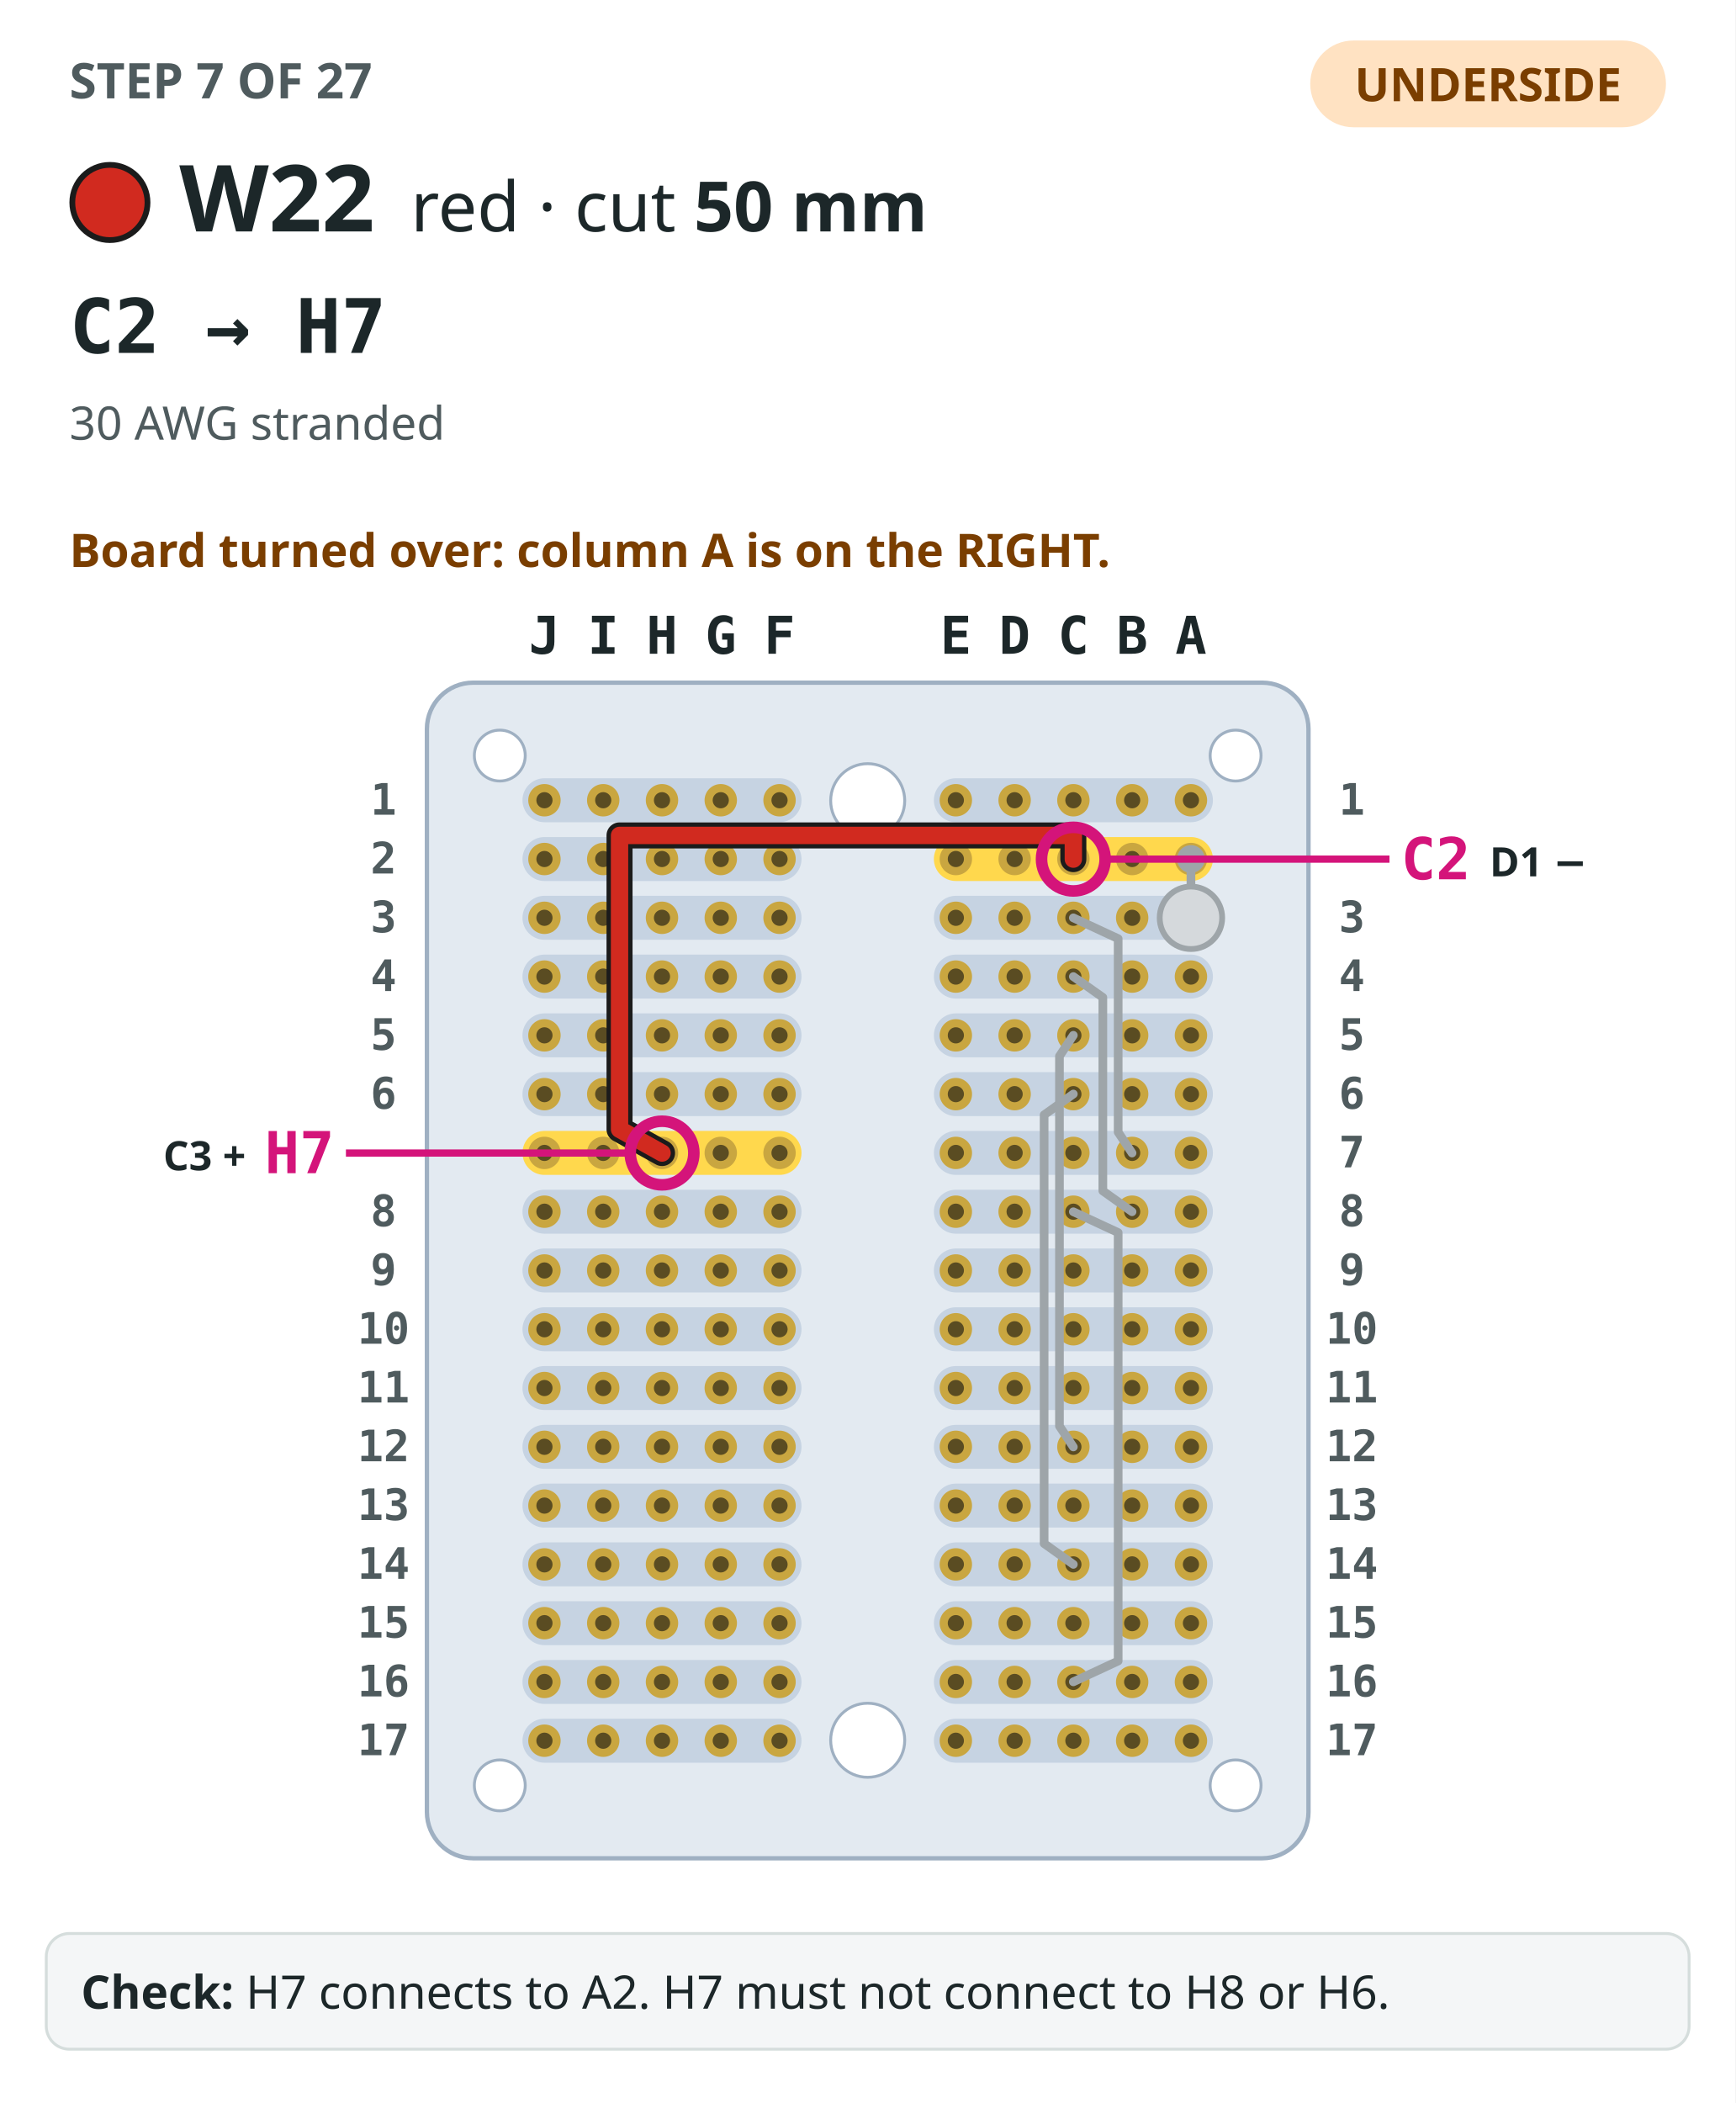
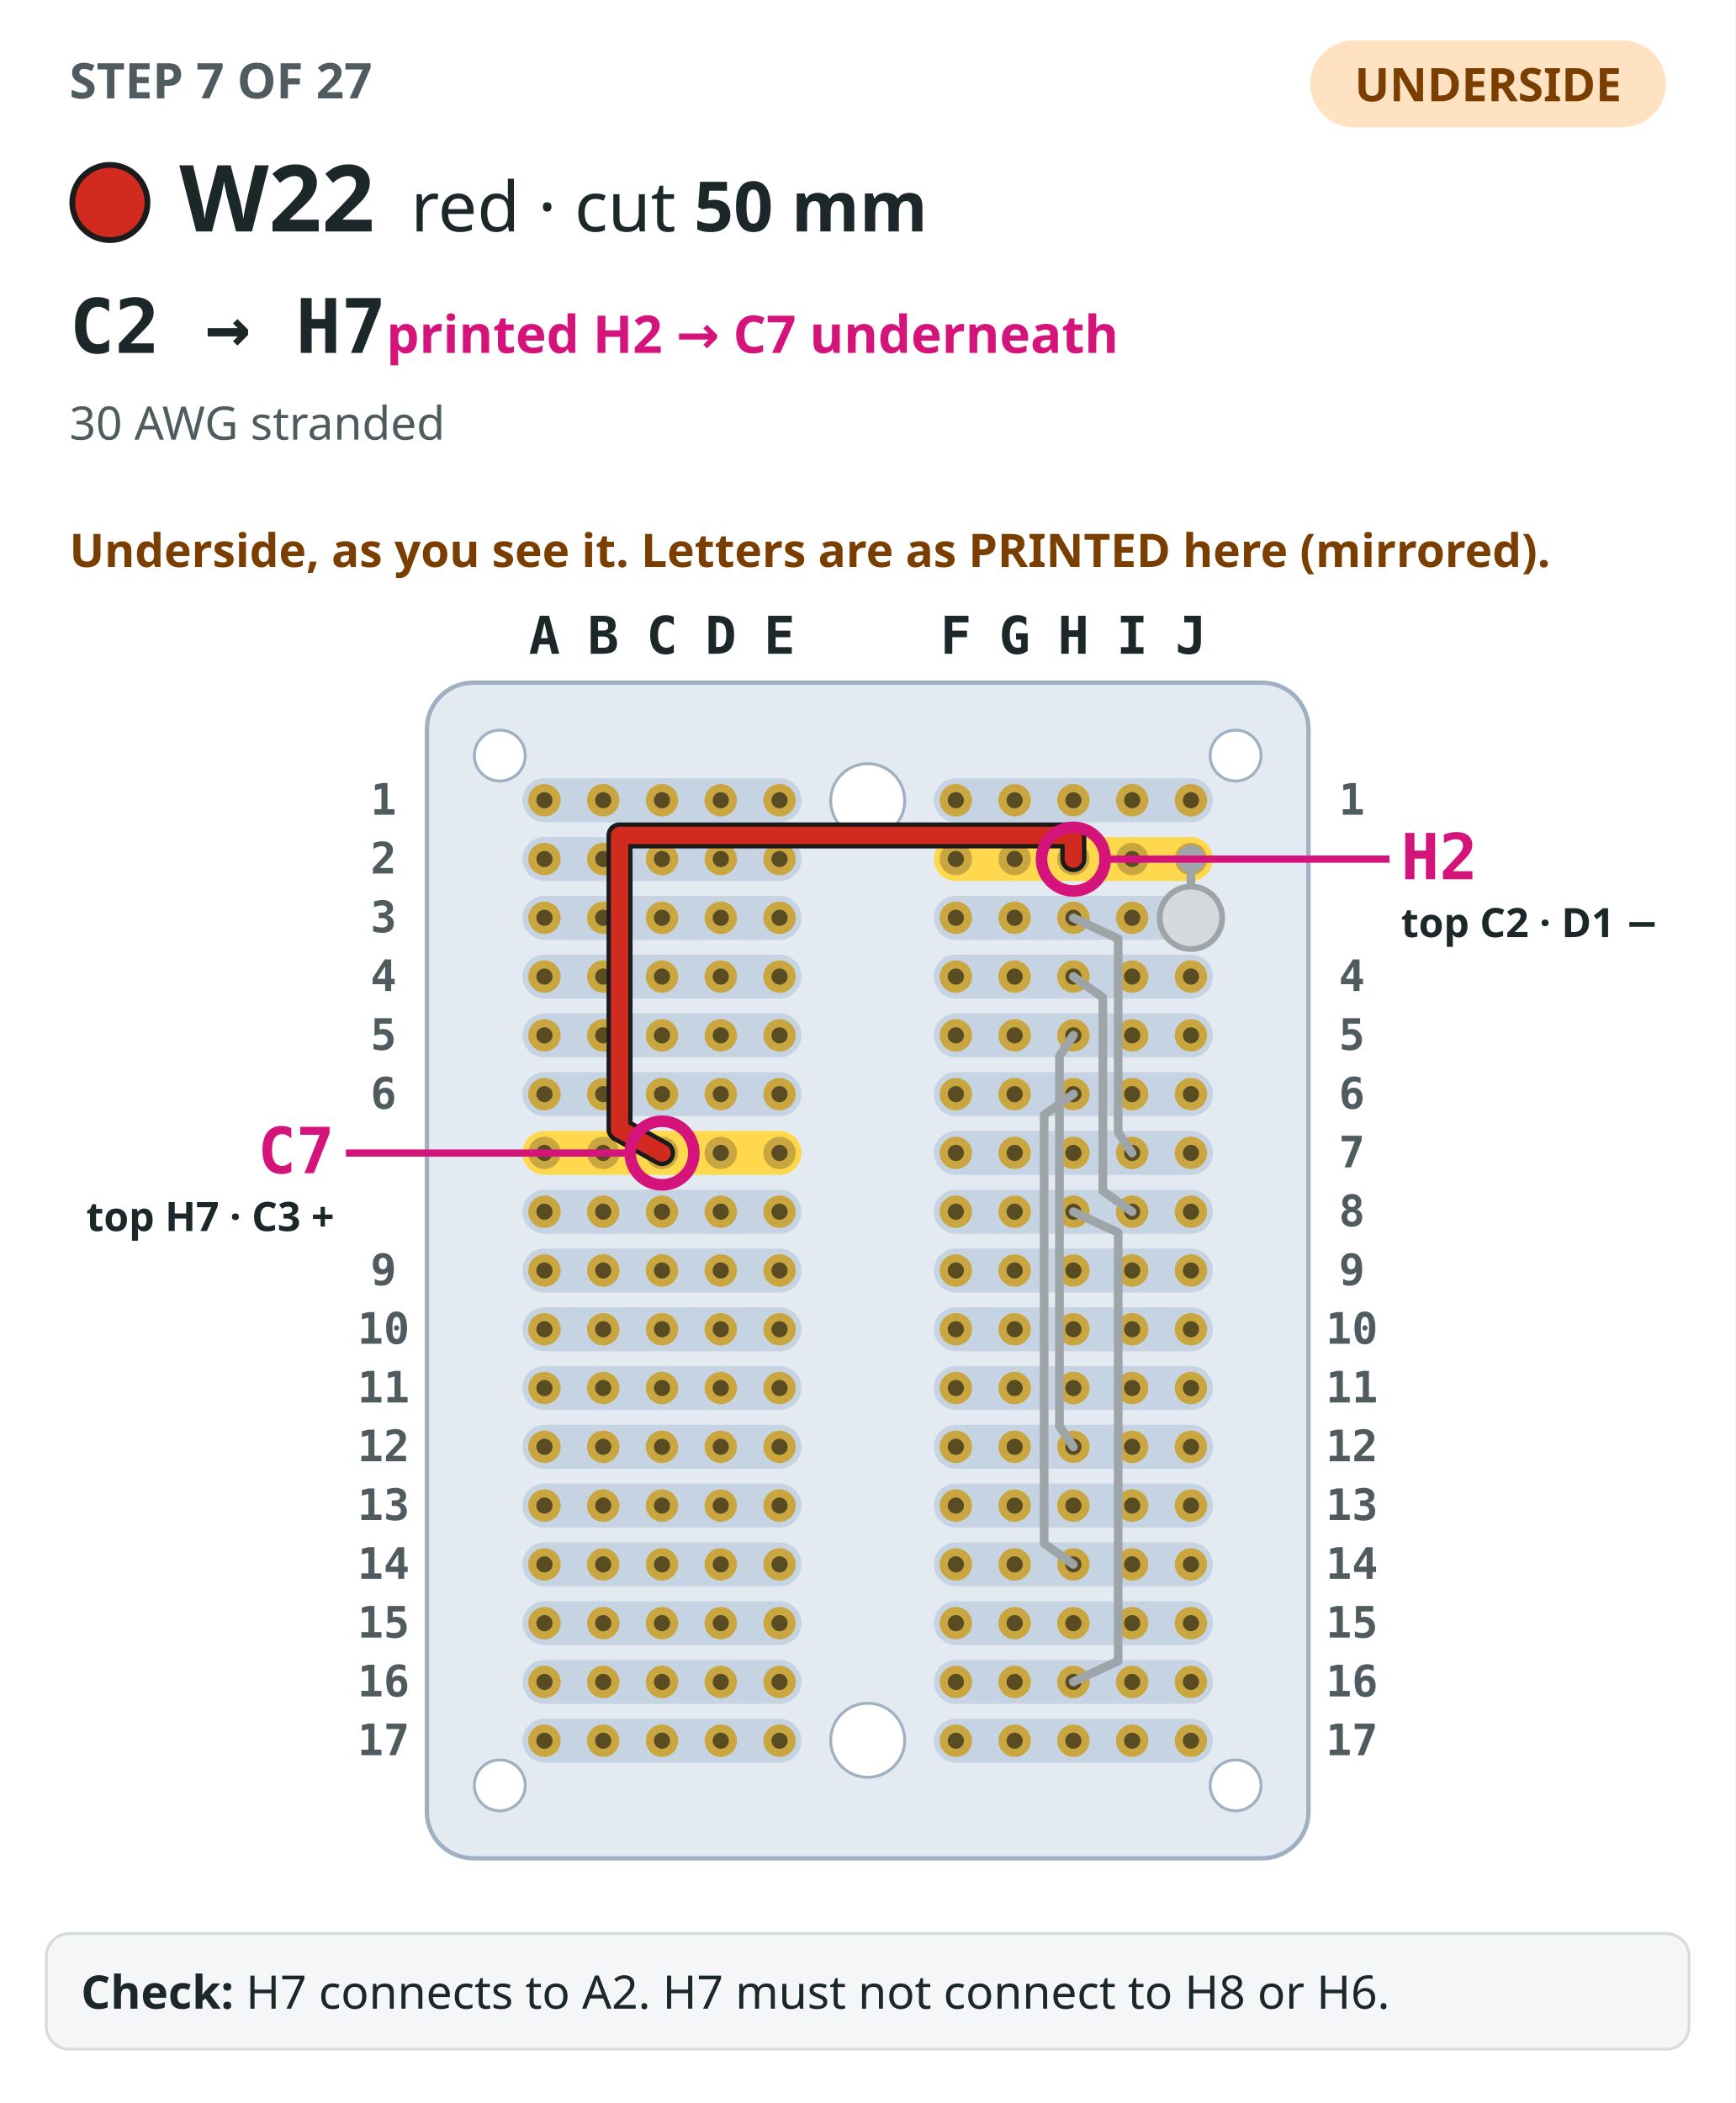
- <svg xmlns="http://www.w3.org/2000/svg" viewBox="0 0 600 727" role="img" aria-label="Step 7: The perfboard seen from the underside, turned over so column A is on the right, with the 6 earlier steps drawn in grey. W22, red, drawn bold from C2 to H7, both ends circled.">
+ <svg xmlns="http://www.w3.org/2000/svg" viewBox="0 0 600 727" role="img" aria-label="Step 7: The perfboard seen from the underside, as you see it turned over, its columns labelled with the mirrored letters printed there, with the 6 earlier steps drawn in grey. W22, red, drawn bold from C2 to H7 (printed H2 and C7 on the underside), both ends circled and labelled with both names.">
  <rect width="600" height="727" fill="#ffffff" />
  <text x="24" y="34" font-family="IBM Plex Sans,ui-sans-serif,system-ui,sans-serif" font-size="17" font-weight="700" fill="#4f5b5e">STEP 7 OF 27</text>
  <rect x="453" y="14" width="123" height="30" rx="15" fill="#ffe2c2" />
  <text x="514.5" y="35" text-anchor="middle" font-family="IBM Plex Sans,ui-sans-serif,system-ui,sans-serif" font-size="16" font-weight="700" fill="#7a3e00">UNDERSIDE</text>
  <circle cx="38" cy="70" r="13" fill="#d12a1f" stroke="#1b1b1b" stroke-width="2" />
  <text x="62" y="80" font-family="IBM Plex Sans,ui-sans-serif,system-ui,sans-serif" font-size="32" font-weight="700" fill="#1c2729">W22</text>
  <text x="142" y="80" font-family="IBM Plex Sans,ui-sans-serif,system-ui,sans-serif" font-size="24" fill="#1c2729">red · cut <tspan font-weight="700">50 mm</tspan>
  </text>
-   <text x="24" y="122" font-family="IBM Plex Mono,ui-monospace,SFMono-Regular,Menlo,monospace" font-size="26" font-weight="700" fill="#1c2729">C2 → H7</text>
+   <text x="24" y="122" font-family="IBM Plex Mono,ui-monospace,SFMono-Regular,Menlo,monospace" font-size="26" font-weight="700" fill="#1c2729">C2 → H7<tspan font-family="IBM Plex Sans,ui-sans-serif,system-ui,sans-serif" font-size="18" font-weight="600" fill="#d4147a">  printed H2 → C7 underneath</tspan>
+   </text>
  <text x="24" y="152" font-family="IBM Plex Sans,ui-sans-serif,system-ui,sans-serif" font-size="16" fill="#4f5b5e">30 AWG stranded</text>
-   <text x="24" y="196" font-family="IBM Plex Sans,ui-sans-serif,system-ui,sans-serif" font-size="16" font-weight="600" fill="#7a3e00">Board turned over: column A is on the RIGHT.</text>
+   <text x="24" y="196" font-family="IBM Plex Sans,ui-sans-serif,system-ui,sans-serif" font-size="16" font-weight="600" fill="#7a3e00">Underside, as you see it. Letters are as PRINTED here (mirrored).</text>
  <rect x="147.6" y="236" width="304.8" height="406.4" rx="16" fill="#e3eaf1" stroke="#9fb0c2" stroke-width="1.5" />
  <rect x="322.88" y="269.04" width="96.48" height="15.2" rx="7.6" fill="#c6d3e2" />
  <rect x="180.64" y="269.04" width="96.48" height="15.2" rx="7.6" fill="#c6d3e2" />
  <rect x="322.88" y="289.36" width="96.48" height="15.2" rx="7.6" fill="#ffd84d" />
  <rect x="180.64" y="289.36" width="96.48" height="15.2" rx="7.6" fill="#c6d3e2" />
  <rect x="322.88" y="309.68" width="96.48" height="15.2" rx="7.6" fill="#c6d3e2" />
  <rect x="180.64" y="309.68" width="96.48" height="15.2" rx="7.6" fill="#c6d3e2" />
  <rect x="322.88" y="330" width="96.48" height="15.2" rx="7.6" fill="#c6d3e2" />
  <rect x="180.64" y="330" width="96.48" height="15.2" rx="7.6" fill="#c6d3e2" />
  <rect x="322.88" y="350.32" width="96.48" height="15.2" rx="7.6" fill="#c6d3e2" />
  <rect x="180.64" y="350.32" width="96.48" height="15.2" rx="7.6" fill="#c6d3e2" />
  <rect x="322.88" y="370.64" width="96.48" height="15.2" rx="7.6" fill="#c6d3e2" />
  <rect x="180.64" y="370.64" width="96.48" height="15.2" rx="7.6" fill="#c6d3e2" />
  <rect x="322.88" y="390.96" width="96.48" height="15.2" rx="7.6" fill="#c6d3e2" />
  <rect x="180.64" y="390.96" width="96.48" height="15.2" rx="7.6" fill="#ffd84d" />
  <rect x="322.88" y="411.28" width="96.48" height="15.2" rx="7.6" fill="#c6d3e2" />
  <rect x="180.64" y="411.28" width="96.48" height="15.2" rx="7.6" fill="#c6d3e2" />
  <rect x="322.88" y="431.6" width="96.48" height="15.2" rx="7.6" fill="#c6d3e2" />
  <rect x="180.64" y="431.6" width="96.48" height="15.2" rx="7.6" fill="#c6d3e2" />
  <rect x="322.88" y="451.92" width="96.48" height="15.2" rx="7.6" fill="#c6d3e2" />
  <rect x="180.64" y="451.92" width="96.48" height="15.2" rx="7.6" fill="#c6d3e2" />
  <rect x="322.88" y="472.24" width="96.48" height="15.2" rx="7.6" fill="#c6d3e2" />
  <rect x="180.64" y="472.24" width="96.48" height="15.2" rx="7.6" fill="#c6d3e2" />
  <rect x="322.88" y="492.56" width="96.48" height="15.2" rx="7.6" fill="#c6d3e2" />
  <rect x="180.64" y="492.56" width="96.48" height="15.2" rx="7.6" fill="#c6d3e2" />
  <rect x="322.88" y="512.88" width="96.48" height="15.2" rx="7.6" fill="#c6d3e2" />
  <rect x="180.64" y="512.88" width="96.48" height="15.2" rx="7.6" fill="#c6d3e2" />
  <rect x="322.88" y="533.2" width="96.48" height="15.2" rx="7.6" fill="#c6d3e2" />
  <rect x="180.64" y="533.2" width="96.48" height="15.2" rx="7.6" fill="#c6d3e2" />
  <rect x="322.88" y="553.52" width="96.48" height="15.2" rx="7.6" fill="#c6d3e2" />
  <rect x="180.64" y="553.52" width="96.48" height="15.2" rx="7.6" fill="#c6d3e2" />
  <rect x="322.88" y="573.84" width="96.48" height="15.2" rx="7.6" fill="#c6d3e2" />
  <rect x="180.64" y="573.84" width="96.48" height="15.2" rx="7.6" fill="#c6d3e2" />
  <rect x="322.88" y="594.16" width="96.48" height="15.2" rx="7.6" fill="#c6d3e2" />
  <rect x="180.64" y="594.16" width="96.48" height="15.2" rx="7.6" fill="#c6d3e2" />
  <circle cx="300" cy="276.8" r="12.8" fill="#ffffff" stroke="#9fb0c2" />
  <circle cx="300" cy="601.6" r="12.8" fill="#ffffff" stroke="#9fb0c2" />
  <circle cx="427.2" cy="261.2" r="8.8" fill="#ffffff" stroke="#9fb0c2" />
  <circle cx="172.8" cy="261.2" r="8.8" fill="#ffffff" stroke="#9fb0c2" />
  <circle cx="427.2" cy="617.2" r="8.8" fill="#ffffff" stroke="#9fb0c2" />
  <circle cx="172.8" cy="617.2" r="8.8" fill="#ffffff" stroke="#9fb0c2" />
  <circle cx="411.76" cy="276.64" r="5.6" fill="#c9a640" />
  <circle cx="411.76" cy="276.64" r="2.8" fill="#5a4c22" />
  <circle cx="391.44" cy="276.64" r="5.6" fill="#c9a640" />
  <circle cx="391.44" cy="276.64" r="2.8" fill="#5a4c22" />
  <circle cx="371.12" cy="276.64" r="5.6" fill="#c9a640" />
  <circle cx="371.12" cy="276.64" r="2.8" fill="#5a4c22" />
  <circle cx="350.8" cy="276.64" r="5.6" fill="#c9a640" />
  <circle cx="350.8" cy="276.64" r="2.8" fill="#5a4c22" />
  <circle cx="330.48" cy="276.64" r="5.6" fill="#c9a640" />
  <circle cx="330.48" cy="276.64" r="2.8" fill="#5a4c22" />
  <circle cx="269.52" cy="276.64" r="5.6" fill="#c9a640" />
  <circle cx="269.52" cy="276.64" r="2.8" fill="#5a4c22" />
  <circle cx="249.2" cy="276.64" r="5.6" fill="#c9a640" />
  <circle cx="249.2" cy="276.64" r="2.8" fill="#5a4c22" />
  <circle cx="228.88" cy="276.64" r="5.6" fill="#c9a640" />
  <circle cx="228.88" cy="276.64" r="2.8" fill="#5a4c22" />
  <circle cx="208.56" cy="276.64" r="5.6" fill="#c9a640" />
  <circle cx="208.56" cy="276.64" r="2.8" fill="#5a4c22" />
  <circle cx="188.24" cy="276.64" r="5.6" fill="#c9a640" />
  <circle cx="188.24" cy="276.64" r="2.8" fill="#5a4c22" />
  <circle cx="411.76" cy="296.96" r="5.6" fill="#c9a640" />
  <circle cx="411.76" cy="296.96" r="2.8" fill="#5a4c22" />
  <circle cx="391.44" cy="296.96" r="5.6" fill="#c9a640" />
  <circle cx="391.44" cy="296.96" r="2.8" fill="#5a4c22" />
  <circle cx="371.12" cy="296.96" r="5.6" fill="#c9a640" />
  <circle cx="371.12" cy="296.96" r="2.8" fill="#5a4c22" />
  <circle cx="350.8" cy="296.96" r="5.6" fill="#c9a640" />
  <circle cx="350.8" cy="296.96" r="2.8" fill="#5a4c22" />
  <circle cx="330.48" cy="296.96" r="5.6" fill="#c9a640" />
  <circle cx="330.48" cy="296.96" r="2.8" fill="#5a4c22" />
  <circle cx="269.52" cy="296.96" r="5.6" fill="#c9a640" />
  <circle cx="269.52" cy="296.96" r="2.8" fill="#5a4c22" />
  <circle cx="249.2" cy="296.96" r="5.6" fill="#c9a640" />
  <circle cx="249.2" cy="296.96" r="2.8" fill="#5a4c22" />
  <circle cx="228.88" cy="296.96" r="5.6" fill="#c9a640" />
  <circle cx="228.88" cy="296.96" r="2.8" fill="#5a4c22" />
  <circle cx="208.56" cy="296.96" r="5.6" fill="#c9a640" />
  <circle cx="208.56" cy="296.96" r="2.8" fill="#5a4c22" />
  <circle cx="188.24" cy="296.96" r="5.6" fill="#c9a640" />
  <circle cx="188.24" cy="296.96" r="2.8" fill="#5a4c22" />
  <circle cx="411.76" cy="317.28" r="5.6" fill="#c9a640" />
  <circle cx="411.76" cy="317.28" r="2.8" fill="#5a4c22" />
  <circle cx="391.44" cy="317.28" r="5.6" fill="#c9a640" />
  <circle cx="391.44" cy="317.28" r="2.8" fill="#5a4c22" />
  <circle cx="371.12" cy="317.28" r="5.6" fill="#c9a640" />
  <circle cx="371.12" cy="317.28" r="2.8" fill="#5a4c22" />
  <circle cx="350.8" cy="317.28" r="5.6" fill="#c9a640" />
  <circle cx="350.8" cy="317.28" r="2.8" fill="#5a4c22" />
  <circle cx="330.48" cy="317.28" r="5.6" fill="#c9a640" />
  <circle cx="330.48" cy="317.28" r="2.8" fill="#5a4c22" />
  <circle cx="269.52" cy="317.28" r="5.6" fill="#c9a640" />
  <circle cx="269.52" cy="317.28" r="2.8" fill="#5a4c22" />
  <circle cx="249.2" cy="317.28" r="5.6" fill="#c9a640" />
  <circle cx="249.2" cy="317.28" r="2.8" fill="#5a4c22" />
  <circle cx="228.88" cy="317.28" r="5.6" fill="#c9a640" />
  <circle cx="228.88" cy="317.28" r="2.8" fill="#5a4c22" />
  <circle cx="208.56" cy="317.28" r="5.6" fill="#c9a640" />
  <circle cx="208.56" cy="317.28" r="2.8" fill="#5a4c22" />
  <circle cx="188.24" cy="317.28" r="5.6" fill="#c9a640" />
  <circle cx="188.24" cy="317.28" r="2.8" fill="#5a4c22" />
  <circle cx="411.76" cy="337.6" r="5.6" fill="#c9a640" />
  <circle cx="411.76" cy="337.6" r="2.8" fill="#5a4c22" />
  <circle cx="391.44" cy="337.6" r="5.6" fill="#c9a640" />
  <circle cx="391.44" cy="337.6" r="2.8" fill="#5a4c22" />
  <circle cx="371.12" cy="337.6" r="5.6" fill="#c9a640" />
  <circle cx="371.12" cy="337.6" r="2.8" fill="#5a4c22" />
  <circle cx="350.8" cy="337.6" r="5.6" fill="#c9a640" />
  <circle cx="350.8" cy="337.6" r="2.8" fill="#5a4c22" />
  <circle cx="330.48" cy="337.6" r="5.6" fill="#c9a640" />
  <circle cx="330.48" cy="337.6" r="2.8" fill="#5a4c22" />
  <circle cx="269.52" cy="337.6" r="5.6" fill="#c9a640" />
  <circle cx="269.52" cy="337.6" r="2.8" fill="#5a4c22" />
  <circle cx="249.2" cy="337.6" r="5.6" fill="#c9a640" />
  <circle cx="249.2" cy="337.6" r="2.8" fill="#5a4c22" />
  <circle cx="228.88" cy="337.6" r="5.6" fill="#c9a640" />
  <circle cx="228.88" cy="337.6" r="2.8" fill="#5a4c22" />
  <circle cx="208.56" cy="337.6" r="5.6" fill="#c9a640" />
  <circle cx="208.56" cy="337.6" r="2.8" fill="#5a4c22" />
  <circle cx="188.24" cy="337.6" r="5.6" fill="#c9a640" />
  <circle cx="188.24" cy="337.6" r="2.8" fill="#5a4c22" />
  <circle cx="411.76" cy="357.92" r="5.6" fill="#c9a640" />
  <circle cx="411.76" cy="357.92" r="2.8" fill="#5a4c22" />
  <circle cx="391.44" cy="357.92" r="5.6" fill="#c9a640" />
  <circle cx="391.44" cy="357.92" r="2.8" fill="#5a4c22" />
  <circle cx="371.12" cy="357.92" r="5.6" fill="#c9a640" />
  <circle cx="371.12" cy="357.92" r="2.8" fill="#5a4c22" />
  <circle cx="350.8" cy="357.92" r="5.6" fill="#c9a640" />
  <circle cx="350.8" cy="357.92" r="2.8" fill="#5a4c22" />
  <circle cx="330.48" cy="357.92" r="5.6" fill="#c9a640" />
  <circle cx="330.48" cy="357.92" r="2.8" fill="#5a4c22" />
  <circle cx="269.52" cy="357.92" r="5.6" fill="#c9a640" />
  <circle cx="269.52" cy="357.92" r="2.8" fill="#5a4c22" />
  <circle cx="249.2" cy="357.92" r="5.6" fill="#c9a640" />
  <circle cx="249.2" cy="357.92" r="2.8" fill="#5a4c22" />
  <circle cx="228.88" cy="357.92" r="5.6" fill="#c9a640" />
  <circle cx="228.88" cy="357.92" r="2.8" fill="#5a4c22" />
  <circle cx="208.56" cy="357.92" r="5.6" fill="#c9a640" />
  <circle cx="208.56" cy="357.92" r="2.8" fill="#5a4c22" />
  <circle cx="188.24" cy="357.92" r="5.6" fill="#c9a640" />
  <circle cx="188.24" cy="357.92" r="2.8" fill="#5a4c22" />
  <circle cx="411.76" cy="378.24" r="5.6" fill="#c9a640" />
  <circle cx="411.76" cy="378.24" r="2.8" fill="#5a4c22" />
  <circle cx="391.44" cy="378.24" r="5.6" fill="#c9a640" />
  <circle cx="391.44" cy="378.24" r="2.8" fill="#5a4c22" />
  <circle cx="371.12" cy="378.24" r="5.6" fill="#c9a640" />
  <circle cx="371.12" cy="378.24" r="2.8" fill="#5a4c22" />
  <circle cx="350.8" cy="378.24" r="5.6" fill="#c9a640" />
  <circle cx="350.8" cy="378.24" r="2.8" fill="#5a4c22" />
  <circle cx="330.48" cy="378.24" r="5.6" fill="#c9a640" />
  <circle cx="330.48" cy="378.24" r="2.8" fill="#5a4c22" />
  <circle cx="269.52" cy="378.24" r="5.6" fill="#c9a640" />
  <circle cx="269.52" cy="378.24" r="2.8" fill="#5a4c22" />
  <circle cx="249.2" cy="378.24" r="5.6" fill="#c9a640" />
  <circle cx="249.2" cy="378.24" r="2.8" fill="#5a4c22" />
  <circle cx="228.88" cy="378.24" r="5.6" fill="#c9a640" />
  <circle cx="228.88" cy="378.24" r="2.8" fill="#5a4c22" />
  <circle cx="208.56" cy="378.24" r="5.6" fill="#c9a640" />
  <circle cx="208.56" cy="378.24" r="2.8" fill="#5a4c22" />
  <circle cx="188.24" cy="378.24" r="5.6" fill="#c9a640" />
  <circle cx="188.24" cy="378.24" r="2.8" fill="#5a4c22" />
  <circle cx="411.76" cy="398.56" r="5.6" fill="#c9a640" />
  <circle cx="411.76" cy="398.56" r="2.8" fill="#5a4c22" />
  <circle cx="391.44" cy="398.56" r="5.6" fill="#c9a640" />
  <circle cx="391.44" cy="398.56" r="2.8" fill="#5a4c22" />
  <circle cx="371.12" cy="398.56" r="5.6" fill="#c9a640" />
  <circle cx="371.12" cy="398.56" r="2.8" fill="#5a4c22" />
  <circle cx="350.8" cy="398.56" r="5.6" fill="#c9a640" />
  <circle cx="350.8" cy="398.56" r="2.8" fill="#5a4c22" />
  <circle cx="330.48" cy="398.56" r="5.6" fill="#c9a640" />
  <circle cx="330.48" cy="398.56" r="2.8" fill="#5a4c22" />
  <circle cx="269.52" cy="398.56" r="5.6" fill="#c9a640" />
  <circle cx="269.52" cy="398.56" r="2.8" fill="#5a4c22" />
  <circle cx="249.2" cy="398.56" r="5.6" fill="#c9a640" />
  <circle cx="249.2" cy="398.56" r="2.8" fill="#5a4c22" />
  <circle cx="228.88" cy="398.56" r="5.6" fill="#c9a640" />
  <circle cx="228.88" cy="398.56" r="2.8" fill="#5a4c22" />
  <circle cx="208.56" cy="398.56" r="5.6" fill="#c9a640" />
  <circle cx="208.56" cy="398.56" r="2.8" fill="#5a4c22" />
  <circle cx="188.24" cy="398.56" r="5.6" fill="#c9a640" />
  <circle cx="188.24" cy="398.56" r="2.8" fill="#5a4c22" />
  <circle cx="411.76" cy="418.88" r="5.6" fill="#c9a640" />
  <circle cx="411.76" cy="418.88" r="2.8" fill="#5a4c22" />
  <circle cx="391.44" cy="418.88" r="5.6" fill="#c9a640" />
  <circle cx="391.44" cy="418.88" r="2.8" fill="#5a4c22" />
  <circle cx="371.12" cy="418.88" r="5.6" fill="#c9a640" />
  <circle cx="371.12" cy="418.88" r="2.8" fill="#5a4c22" />
  <circle cx="350.8" cy="418.88" r="5.6" fill="#c9a640" />
  <circle cx="350.8" cy="418.88" r="2.8" fill="#5a4c22" />
  <circle cx="330.48" cy="418.88" r="5.6" fill="#c9a640" />
  <circle cx="330.48" cy="418.88" r="2.8" fill="#5a4c22" />
  <circle cx="269.52" cy="418.88" r="5.6" fill="#c9a640" />
  <circle cx="269.52" cy="418.88" r="2.8" fill="#5a4c22" />
  <circle cx="249.2" cy="418.88" r="5.6" fill="#c9a640" />
  <circle cx="249.2" cy="418.88" r="2.8" fill="#5a4c22" />
  <circle cx="228.88" cy="418.88" r="5.6" fill="#c9a640" />
  <circle cx="228.88" cy="418.88" r="2.8" fill="#5a4c22" />
  <circle cx="208.56" cy="418.88" r="5.6" fill="#c9a640" />
  <circle cx="208.56" cy="418.88" r="2.8" fill="#5a4c22" />
  <circle cx="188.24" cy="418.88" r="5.6" fill="#c9a640" />
  <circle cx="188.24" cy="418.88" r="2.8" fill="#5a4c22" />
  <circle cx="411.76" cy="439.2" r="5.6" fill="#c9a640" />
  <circle cx="411.76" cy="439.2" r="2.8" fill="#5a4c22" />
  <circle cx="391.44" cy="439.2" r="5.6" fill="#c9a640" />
  <circle cx="391.44" cy="439.2" r="2.8" fill="#5a4c22" />
  <circle cx="371.12" cy="439.2" r="5.6" fill="#c9a640" />
  <circle cx="371.12" cy="439.2" r="2.8" fill="#5a4c22" />
  <circle cx="350.8" cy="439.2" r="5.6" fill="#c9a640" />
  <circle cx="350.8" cy="439.2" r="2.8" fill="#5a4c22" />
  <circle cx="330.48" cy="439.2" r="5.6" fill="#c9a640" />
  <circle cx="330.48" cy="439.2" r="2.8" fill="#5a4c22" />
  <circle cx="269.52" cy="439.2" r="5.6" fill="#c9a640" />
  <circle cx="269.52" cy="439.2" r="2.8" fill="#5a4c22" />
  <circle cx="249.2" cy="439.2" r="5.6" fill="#c9a640" />
  <circle cx="249.2" cy="439.2" r="2.8" fill="#5a4c22" />
  <circle cx="228.88" cy="439.2" r="5.6" fill="#c9a640" />
  <circle cx="228.88" cy="439.2" r="2.8" fill="#5a4c22" />
  <circle cx="208.56" cy="439.2" r="5.6" fill="#c9a640" />
  <circle cx="208.56" cy="439.2" r="2.8" fill="#5a4c22" />
  <circle cx="188.24" cy="439.2" r="5.6" fill="#c9a640" />
  <circle cx="188.24" cy="439.2" r="2.8" fill="#5a4c22" />
  <circle cx="411.76" cy="459.52" r="5.6" fill="#c9a640" />
  <circle cx="411.76" cy="459.52" r="2.8" fill="#5a4c22" />
  <circle cx="391.44" cy="459.52" r="5.6" fill="#c9a640" />
  <circle cx="391.44" cy="459.52" r="2.8" fill="#5a4c22" />
  <circle cx="371.12" cy="459.52" r="5.6" fill="#c9a640" />
  <circle cx="371.12" cy="459.52" r="2.8" fill="#5a4c22" />
  <circle cx="350.8" cy="459.52" r="5.6" fill="#c9a640" />
  <circle cx="350.8" cy="459.52" r="2.8" fill="#5a4c22" />
  <circle cx="330.48" cy="459.52" r="5.6" fill="#c9a640" />
  <circle cx="330.48" cy="459.52" r="2.8" fill="#5a4c22" />
  <circle cx="269.52" cy="459.52" r="5.6" fill="#c9a640" />
  <circle cx="269.52" cy="459.52" r="2.8" fill="#5a4c22" />
  <circle cx="249.2" cy="459.52" r="5.6" fill="#c9a640" />
  <circle cx="249.2" cy="459.52" r="2.8" fill="#5a4c22" />
  <circle cx="228.88" cy="459.52" r="5.6" fill="#c9a640" />
  <circle cx="228.88" cy="459.52" r="2.8" fill="#5a4c22" />
  <circle cx="208.56" cy="459.52" r="5.6" fill="#c9a640" />
  <circle cx="208.56" cy="459.52" r="2.8" fill="#5a4c22" />
  <circle cx="188.24" cy="459.52" r="5.6" fill="#c9a640" />
  <circle cx="188.24" cy="459.52" r="2.8" fill="#5a4c22" />
  <circle cx="411.76" cy="479.84" r="5.6" fill="#c9a640" />
  <circle cx="411.76" cy="479.84" r="2.8" fill="#5a4c22" />
  <circle cx="391.44" cy="479.84" r="5.6" fill="#c9a640" />
  <circle cx="391.44" cy="479.84" r="2.8" fill="#5a4c22" />
  <circle cx="371.12" cy="479.84" r="5.6" fill="#c9a640" />
  <circle cx="371.12" cy="479.84" r="2.8" fill="#5a4c22" />
  <circle cx="350.8" cy="479.84" r="5.6" fill="#c9a640" />
  <circle cx="350.8" cy="479.84" r="2.8" fill="#5a4c22" />
  <circle cx="330.48" cy="479.84" r="5.6" fill="#c9a640" />
  <circle cx="330.48" cy="479.84" r="2.8" fill="#5a4c22" />
  <circle cx="269.52" cy="479.84" r="5.6" fill="#c9a640" />
  <circle cx="269.52" cy="479.84" r="2.8" fill="#5a4c22" />
  <circle cx="249.2" cy="479.84" r="5.6" fill="#c9a640" />
  <circle cx="249.2" cy="479.84" r="2.8" fill="#5a4c22" />
  <circle cx="228.88" cy="479.84" r="5.6" fill="#c9a640" />
  <circle cx="228.88" cy="479.84" r="2.8" fill="#5a4c22" />
  <circle cx="208.56" cy="479.84" r="5.6" fill="#c9a640" />
  <circle cx="208.56" cy="479.84" r="2.8" fill="#5a4c22" />
  <circle cx="188.24" cy="479.84" r="5.6" fill="#c9a640" />
  <circle cx="188.24" cy="479.84" r="2.8" fill="#5a4c22" />
  <circle cx="411.76" cy="500.16" r="5.6" fill="#c9a640" />
  <circle cx="411.76" cy="500.16" r="2.8" fill="#5a4c22" />
  <circle cx="391.44" cy="500.16" r="5.6" fill="#c9a640" />
  <circle cx="391.44" cy="500.16" r="2.8" fill="#5a4c22" />
  <circle cx="371.12" cy="500.16" r="5.6" fill="#c9a640" />
  <circle cx="371.12" cy="500.16" r="2.8" fill="#5a4c22" />
  <circle cx="350.8" cy="500.16" r="5.6" fill="#c9a640" />
  <circle cx="350.8" cy="500.16" r="2.8" fill="#5a4c22" />
  <circle cx="330.48" cy="500.16" r="5.6" fill="#c9a640" />
  <circle cx="330.48" cy="500.16" r="2.8" fill="#5a4c22" />
  <circle cx="269.52" cy="500.16" r="5.6" fill="#c9a640" />
  <circle cx="269.52" cy="500.16" r="2.8" fill="#5a4c22" />
  <circle cx="249.2" cy="500.16" r="5.6" fill="#c9a640" />
  <circle cx="249.2" cy="500.16" r="2.8" fill="#5a4c22" />
  <circle cx="228.88" cy="500.16" r="5.6" fill="#c9a640" />
  <circle cx="228.88" cy="500.16" r="2.8" fill="#5a4c22" />
  <circle cx="208.56" cy="500.16" r="5.6" fill="#c9a640" />
  <circle cx="208.56" cy="500.16" r="2.8" fill="#5a4c22" />
  <circle cx="188.24" cy="500.16" r="5.6" fill="#c9a640" />
  <circle cx="188.24" cy="500.16" r="2.8" fill="#5a4c22" />
  <circle cx="411.76" cy="520.48" r="5.6" fill="#c9a640" />
  <circle cx="411.76" cy="520.48" r="2.8" fill="#5a4c22" />
  <circle cx="391.44" cy="520.48" r="5.6" fill="#c9a640" />
  <circle cx="391.44" cy="520.48" r="2.8" fill="#5a4c22" />
  <circle cx="371.12" cy="520.48" r="5.6" fill="#c9a640" />
  <circle cx="371.12" cy="520.48" r="2.8" fill="#5a4c22" />
  <circle cx="350.8" cy="520.48" r="5.6" fill="#c9a640" />
  <circle cx="350.8" cy="520.48" r="2.8" fill="#5a4c22" />
  <circle cx="330.48" cy="520.48" r="5.6" fill="#c9a640" />
  <circle cx="330.48" cy="520.48" r="2.8" fill="#5a4c22" />
  <circle cx="269.52" cy="520.48" r="5.6" fill="#c9a640" />
  <circle cx="269.52" cy="520.48" r="2.8" fill="#5a4c22" />
  <circle cx="249.2" cy="520.48" r="5.6" fill="#c9a640" />
  <circle cx="249.2" cy="520.48" r="2.8" fill="#5a4c22" />
  <circle cx="228.88" cy="520.48" r="5.6" fill="#c9a640" />
  <circle cx="228.88" cy="520.48" r="2.8" fill="#5a4c22" />
  <circle cx="208.56" cy="520.48" r="5.6" fill="#c9a640" />
  <circle cx="208.56" cy="520.48" r="2.8" fill="#5a4c22" />
  <circle cx="188.24" cy="520.48" r="5.6" fill="#c9a640" />
  <circle cx="188.24" cy="520.48" r="2.8" fill="#5a4c22" />
  <circle cx="411.76" cy="540.8" r="5.6" fill="#c9a640" />
  <circle cx="411.76" cy="540.8" r="2.8" fill="#5a4c22" />
  <circle cx="391.44" cy="540.8" r="5.6" fill="#c9a640" />
  <circle cx="391.44" cy="540.8" r="2.8" fill="#5a4c22" />
  <circle cx="371.12" cy="540.8" r="5.6" fill="#c9a640" />
  <circle cx="371.12" cy="540.8" r="2.8" fill="#5a4c22" />
  <circle cx="350.8" cy="540.8" r="5.6" fill="#c9a640" />
  <circle cx="350.8" cy="540.8" r="2.8" fill="#5a4c22" />
  <circle cx="330.48" cy="540.8" r="5.6" fill="#c9a640" />
  <circle cx="330.48" cy="540.8" r="2.8" fill="#5a4c22" />
  <circle cx="269.52" cy="540.8" r="5.6" fill="#c9a640" />
  <circle cx="269.52" cy="540.8" r="2.8" fill="#5a4c22" />
  <circle cx="249.2" cy="540.8" r="5.6" fill="#c9a640" />
  <circle cx="249.2" cy="540.8" r="2.8" fill="#5a4c22" />
  <circle cx="228.88" cy="540.8" r="5.6" fill="#c9a640" />
  <circle cx="228.88" cy="540.8" r="2.8" fill="#5a4c22" />
  <circle cx="208.56" cy="540.8" r="5.6" fill="#c9a640" />
  <circle cx="208.56" cy="540.8" r="2.8" fill="#5a4c22" />
  <circle cx="188.24" cy="540.8" r="5.6" fill="#c9a640" />
  <circle cx="188.24" cy="540.8" r="2.8" fill="#5a4c22" />
  <circle cx="411.76" cy="561.12" r="5.6" fill="#c9a640" />
  <circle cx="411.76" cy="561.12" r="2.8" fill="#5a4c22" />
  <circle cx="391.44" cy="561.12" r="5.6" fill="#c9a640" />
  <circle cx="391.44" cy="561.12" r="2.8" fill="#5a4c22" />
  <circle cx="371.12" cy="561.12" r="5.6" fill="#c9a640" />
  <circle cx="371.12" cy="561.12" r="2.8" fill="#5a4c22" />
  <circle cx="350.8" cy="561.12" r="5.6" fill="#c9a640" />
  <circle cx="350.8" cy="561.12" r="2.8" fill="#5a4c22" />
  <circle cx="330.48" cy="561.12" r="5.6" fill="#c9a640" />
  <circle cx="330.48" cy="561.12" r="2.8" fill="#5a4c22" />
  <circle cx="269.52" cy="561.12" r="5.6" fill="#c9a640" />
  <circle cx="269.52" cy="561.12" r="2.8" fill="#5a4c22" />
  <circle cx="249.2" cy="561.12" r="5.6" fill="#c9a640" />
  <circle cx="249.2" cy="561.12" r="2.8" fill="#5a4c22" />
  <circle cx="228.88" cy="561.12" r="5.6" fill="#c9a640" />
  <circle cx="228.88" cy="561.12" r="2.8" fill="#5a4c22" />
  <circle cx="208.56" cy="561.12" r="5.6" fill="#c9a640" />
  <circle cx="208.56" cy="561.12" r="2.8" fill="#5a4c22" />
  <circle cx="188.24" cy="561.12" r="5.6" fill="#c9a640" />
  <circle cx="188.24" cy="561.12" r="2.8" fill="#5a4c22" />
  <circle cx="411.76" cy="581.44" r="5.6" fill="#c9a640" />
  <circle cx="411.76" cy="581.44" r="2.8" fill="#5a4c22" />
  <circle cx="391.44" cy="581.44" r="5.6" fill="#c9a640" />
  <circle cx="391.44" cy="581.44" r="2.8" fill="#5a4c22" />
  <circle cx="371.12" cy="581.44" r="5.6" fill="#c9a640" />
  <circle cx="371.12" cy="581.44" r="2.8" fill="#5a4c22" />
  <circle cx="350.8" cy="581.44" r="5.6" fill="#c9a640" />
  <circle cx="350.8" cy="581.44" r="2.8" fill="#5a4c22" />
  <circle cx="330.48" cy="581.44" r="5.6" fill="#c9a640" />
  <circle cx="330.48" cy="581.44" r="2.8" fill="#5a4c22" />
  <circle cx="269.52" cy="581.44" r="5.6" fill="#c9a640" />
  <circle cx="269.52" cy="581.44" r="2.8" fill="#5a4c22" />
  <circle cx="249.2" cy="581.44" r="5.6" fill="#c9a640" />
  <circle cx="249.2" cy="581.44" r="2.8" fill="#5a4c22" />
  <circle cx="228.88" cy="581.44" r="5.6" fill="#c9a640" />
  <circle cx="228.88" cy="581.44" r="2.8" fill="#5a4c22" />
  <circle cx="208.56" cy="581.44" r="5.6" fill="#c9a640" />
  <circle cx="208.56" cy="581.44" r="2.8" fill="#5a4c22" />
  <circle cx="188.24" cy="581.44" r="5.6" fill="#c9a640" />
  <circle cx="188.24" cy="581.44" r="2.8" fill="#5a4c22" />
  <circle cx="411.76" cy="601.76" r="5.6" fill="#c9a640" />
  <circle cx="411.76" cy="601.76" r="2.8" fill="#5a4c22" />
  <circle cx="391.44" cy="601.76" r="5.6" fill="#c9a640" />
  <circle cx="391.44" cy="601.76" r="2.8" fill="#5a4c22" />
  <circle cx="371.12" cy="601.76" r="5.6" fill="#c9a640" />
  <circle cx="371.12" cy="601.76" r="2.8" fill="#5a4c22" />
  <circle cx="350.8" cy="601.76" r="5.6" fill="#c9a640" />
  <circle cx="350.8" cy="601.76" r="2.8" fill="#5a4c22" />
  <circle cx="330.48" cy="601.76" r="5.6" fill="#c9a640" />
  <circle cx="330.48" cy="601.76" r="2.8" fill="#5a4c22" />
  <circle cx="269.52" cy="601.76" r="5.6" fill="#c9a640" />
  <circle cx="269.52" cy="601.76" r="2.8" fill="#5a4c22" />
  <circle cx="249.2" cy="601.76" r="5.6" fill="#c9a640" />
  <circle cx="249.2" cy="601.76" r="2.8" fill="#5a4c22" />
  <circle cx="228.88" cy="601.76" r="5.6" fill="#c9a640" />
  <circle cx="228.88" cy="601.76" r="2.8" fill="#5a4c22" />
  <circle cx="208.56" cy="601.76" r="5.6" fill="#c9a640" />
  <circle cx="208.56" cy="601.76" r="2.8" fill="#5a4c22" />
  <circle cx="188.24" cy="601.76" r="5.6" fill="#c9a640" />
  <circle cx="188.24" cy="601.76" r="2.8" fill="#5a4c22" />
  <line x1="411.76" y1="317.28" x2="411.76" y2="296.96" stroke="#9ea5a9" stroke-width="3" />
  <circle cx="411.76" cy="317.28" r="10.8" fill="#d5d9dc" stroke="#9ea5a9" stroke-width="2" />
  <circle cx="411.76" cy="296.96" r="4.8" fill="#9ea5a9" />
  <polyline points="391.4,398.6 386.6,391.4 386.6,324.5 371.1,317.3" fill="none" stroke="#9ea5a9" stroke-width="3" stroke-linecap="round" stroke-linejoin="round" />
  <polyline points="391.4,418.9 381.3,411.7 381.3,344.8 371.1,337.6" fill="none" stroke="#9ea5a9" stroke-width="3" stroke-linecap="round" stroke-linejoin="round" />
  <polyline points="371.1,500.2 366.3,493.0 366.3,365.1 371.1,357.9" fill="none" stroke="#9ea5a9" stroke-width="3" stroke-linecap="round" stroke-linejoin="round" />
  <polyline points="371.1,540.8 361.0,533.6 361.0,385.4 371.1,378.2" fill="none" stroke="#9ea5a9" stroke-width="3" stroke-linecap="round" stroke-linejoin="round" />
  <polyline points="371.1,418.9 386.6,426.1 386.6,574.2 371.1,581.4" fill="none" stroke="#9ea5a9" stroke-width="3" stroke-linecap="round" stroke-linejoin="round" />
-   <text x="411.76" y="226" text-anchor="middle" font-family="IBM Plex Mono,ui-monospace,SFMono-Regular,Menlo,monospace" font-size="18" font-weight="700" fill="#1c2729">A</text>
-   <text x="391.44" y="226" text-anchor="middle" font-family="IBM Plex Mono,ui-monospace,SFMono-Regular,Menlo,monospace" font-size="18" font-weight="700" fill="#1c2729">B</text>
-   <text x="371.12" y="226" text-anchor="middle" font-family="IBM Plex Mono,ui-monospace,SFMono-Regular,Menlo,monospace" font-size="18" font-weight="700" fill="#1c2729">C</text>
-   <text x="350.8" y="226" text-anchor="middle" font-family="IBM Plex Mono,ui-monospace,SFMono-Regular,Menlo,monospace" font-size="18" font-weight="700" fill="#1c2729">D</text>
-   <text x="330.48" y="226" text-anchor="middle" font-family="IBM Plex Mono,ui-monospace,SFMono-Regular,Menlo,monospace" font-size="18" font-weight="700" fill="#1c2729">E</text>
-   <text x="269.52" y="226" text-anchor="middle" font-family="IBM Plex Mono,ui-monospace,SFMono-Regular,Menlo,monospace" font-size="18" font-weight="700" fill="#1c2729">F</text>
-   <text x="249.2" y="226" text-anchor="middle" font-family="IBM Plex Mono,ui-monospace,SFMono-Regular,Menlo,monospace" font-size="18" font-weight="700" fill="#1c2729">G</text>
-   <text x="228.88" y="226" text-anchor="middle" font-family="IBM Plex Mono,ui-monospace,SFMono-Regular,Menlo,monospace" font-size="18" font-weight="700" fill="#1c2729">H</text>
-   <text x="208.56" y="226" text-anchor="middle" font-family="IBM Plex Mono,ui-monospace,SFMono-Regular,Menlo,monospace" font-size="18" font-weight="700" fill="#1c2729">I</text>
-   <text x="188.24" y="226" text-anchor="middle" font-family="IBM Plex Mono,ui-monospace,SFMono-Regular,Menlo,monospace" font-size="18" font-weight="700" fill="#1c2729">J</text>
+   <text x="411.76" y="226" text-anchor="middle" font-family="IBM Plex Mono,ui-monospace,SFMono-Regular,Menlo,monospace" font-size="18" font-weight="700" fill="#1c2729">J</text>
+   <text x="391.44" y="226" text-anchor="middle" font-family="IBM Plex Mono,ui-monospace,SFMono-Regular,Menlo,monospace" font-size="18" font-weight="700" fill="#1c2729">I</text>
+   <text x="371.12" y="226" text-anchor="middle" font-family="IBM Plex Mono,ui-monospace,SFMono-Regular,Menlo,monospace" font-size="18" font-weight="700" fill="#1c2729">H</text>
+   <text x="350.8" y="226" text-anchor="middle" font-family="IBM Plex Mono,ui-monospace,SFMono-Regular,Menlo,monospace" font-size="18" font-weight="700" fill="#1c2729">G</text>
+   <text x="330.48" y="226" text-anchor="middle" font-family="IBM Plex Mono,ui-monospace,SFMono-Regular,Menlo,monospace" font-size="18" font-weight="700" fill="#1c2729">F</text>
+   <text x="269.52" y="226" text-anchor="middle" font-family="IBM Plex Mono,ui-monospace,SFMono-Regular,Menlo,monospace" font-size="18" font-weight="700" fill="#1c2729">E</text>
+   <text x="249.2" y="226" text-anchor="middle" font-family="IBM Plex Mono,ui-monospace,SFMono-Regular,Menlo,monospace" font-size="18" font-weight="700" fill="#1c2729">D</text>
+   <text x="228.88" y="226" text-anchor="middle" font-family="IBM Plex Mono,ui-monospace,SFMono-Regular,Menlo,monospace" font-size="18" font-weight="700" fill="#1c2729">C</text>
+   <text x="208.56" y="226" text-anchor="middle" font-family="IBM Plex Mono,ui-monospace,SFMono-Regular,Menlo,monospace" font-size="18" font-weight="700" fill="#1c2729">B</text>
+   <text x="188.24" y="226" text-anchor="middle" font-family="IBM Plex Mono,ui-monospace,SFMono-Regular,Menlo,monospace" font-size="18" font-weight="700" fill="#1c2729">A</text>
  <text x="132.6" y="281.64" text-anchor="middle" font-family="IBM Plex Mono,ui-monospace,SFMono-Regular,Menlo,monospace" font-size="15" font-weight="700" fill="#4f5b5e">1</text>
  <text x="467.4" y="281.64" text-anchor="middle" font-family="IBM Plex Mono,ui-monospace,SFMono-Regular,Menlo,monospace" font-size="15" font-weight="700" fill="#4f5b5e">1</text>
  <text x="132.6" y="301.96" text-anchor="middle" font-family="IBM Plex Mono,ui-monospace,SFMono-Regular,Menlo,monospace" font-size="15" font-weight="700" fill="#4f5b5e">2</text>
  <text x="132.6" y="322.28" text-anchor="middle" font-family="IBM Plex Mono,ui-monospace,SFMono-Regular,Menlo,monospace" font-size="15" font-weight="700" fill="#4f5b5e">3</text>
-   <text x="467.4" y="322.28" text-anchor="middle" font-family="IBM Plex Mono,ui-monospace,SFMono-Regular,Menlo,monospace" font-size="15" font-weight="700" fill="#4f5b5e">3</text>
  <text x="132.6" y="342.6" text-anchor="middle" font-family="IBM Plex Mono,ui-monospace,SFMono-Regular,Menlo,monospace" font-size="15" font-weight="700" fill="#4f5b5e">4</text>
  <text x="467.4" y="342.6" text-anchor="middle" font-family="IBM Plex Mono,ui-monospace,SFMono-Regular,Menlo,monospace" font-size="15" font-weight="700" fill="#4f5b5e">4</text>
  <text x="132.6" y="362.92" text-anchor="middle" font-family="IBM Plex Mono,ui-monospace,SFMono-Regular,Menlo,monospace" font-size="15" font-weight="700" fill="#4f5b5e">5</text>
  <text x="467.4" y="362.92" text-anchor="middle" font-family="IBM Plex Mono,ui-monospace,SFMono-Regular,Menlo,monospace" font-size="15" font-weight="700" fill="#4f5b5e">5</text>
  <text x="132.6" y="383.24" text-anchor="middle" font-family="IBM Plex Mono,ui-monospace,SFMono-Regular,Menlo,monospace" font-size="15" font-weight="700" fill="#4f5b5e">6</text>
  <text x="467.4" y="383.24" text-anchor="middle" font-family="IBM Plex Mono,ui-monospace,SFMono-Regular,Menlo,monospace" font-size="15" font-weight="700" fill="#4f5b5e">6</text>
  <text x="467.4" y="403.56" text-anchor="middle" font-family="IBM Plex Mono,ui-monospace,SFMono-Regular,Menlo,monospace" font-size="15" font-weight="700" fill="#4f5b5e">7</text>
-   <text x="132.6" y="423.88" text-anchor="middle" font-family="IBM Plex Mono,ui-monospace,SFMono-Regular,Menlo,monospace" font-size="15" font-weight="700" fill="#4f5b5e">8</text>
  <text x="467.4" y="423.88" text-anchor="middle" font-family="IBM Plex Mono,ui-monospace,SFMono-Regular,Menlo,monospace" font-size="15" font-weight="700" fill="#4f5b5e">8</text>
  <text x="132.6" y="444.2" text-anchor="middle" font-family="IBM Plex Mono,ui-monospace,SFMono-Regular,Menlo,monospace" font-size="15" font-weight="700" fill="#4f5b5e">9</text>
  <text x="467.4" y="444.2" text-anchor="middle" font-family="IBM Plex Mono,ui-monospace,SFMono-Regular,Menlo,monospace" font-size="15" font-weight="700" fill="#4f5b5e">9</text>
  <text x="132.6" y="464.52" text-anchor="middle" font-family="IBM Plex Mono,ui-monospace,SFMono-Regular,Menlo,monospace" font-size="15" font-weight="700" fill="#4f5b5e">10</text>
  <text x="467.4" y="464.52" text-anchor="middle" font-family="IBM Plex Mono,ui-monospace,SFMono-Regular,Menlo,monospace" font-size="15" font-weight="700" fill="#4f5b5e">10</text>
  <text x="132.6" y="484.84" text-anchor="middle" font-family="IBM Plex Mono,ui-monospace,SFMono-Regular,Menlo,monospace" font-size="15" font-weight="700" fill="#4f5b5e">11</text>
  <text x="467.4" y="484.84" text-anchor="middle" font-family="IBM Plex Mono,ui-monospace,SFMono-Regular,Menlo,monospace" font-size="15" font-weight="700" fill="#4f5b5e">11</text>
  <text x="132.6" y="505.16" text-anchor="middle" font-family="IBM Plex Mono,ui-monospace,SFMono-Regular,Menlo,monospace" font-size="15" font-weight="700" fill="#4f5b5e">12</text>
  <text x="467.4" y="505.16" text-anchor="middle" font-family="IBM Plex Mono,ui-monospace,SFMono-Regular,Menlo,monospace" font-size="15" font-weight="700" fill="#4f5b5e">12</text>
  <text x="132.6" y="525.48" text-anchor="middle" font-family="IBM Plex Mono,ui-monospace,SFMono-Regular,Menlo,monospace" font-size="15" font-weight="700" fill="#4f5b5e">13</text>
  <text x="467.4" y="525.48" text-anchor="middle" font-family="IBM Plex Mono,ui-monospace,SFMono-Regular,Menlo,monospace" font-size="15" font-weight="700" fill="#4f5b5e">13</text>
  <text x="132.6" y="545.8" text-anchor="middle" font-family="IBM Plex Mono,ui-monospace,SFMono-Regular,Menlo,monospace" font-size="15" font-weight="700" fill="#4f5b5e">14</text>
  <text x="467.4" y="545.8" text-anchor="middle" font-family="IBM Plex Mono,ui-monospace,SFMono-Regular,Menlo,monospace" font-size="15" font-weight="700" fill="#4f5b5e">14</text>
  <text x="132.6" y="566.12" text-anchor="middle" font-family="IBM Plex Mono,ui-monospace,SFMono-Regular,Menlo,monospace" font-size="15" font-weight="700" fill="#4f5b5e">15</text>
  <text x="467.4" y="566.12" text-anchor="middle" font-family="IBM Plex Mono,ui-monospace,SFMono-Regular,Menlo,monospace" font-size="15" font-weight="700" fill="#4f5b5e">15</text>
  <text x="132.6" y="586.44" text-anchor="middle" font-family="IBM Plex Mono,ui-monospace,SFMono-Regular,Menlo,monospace" font-size="15" font-weight="700" fill="#4f5b5e">16</text>
  <text x="467.4" y="586.44" text-anchor="middle" font-family="IBM Plex Mono,ui-monospace,SFMono-Regular,Menlo,monospace" font-size="15" font-weight="700" fill="#4f5b5e">16</text>
  <text x="132.6" y="606.76" text-anchor="middle" font-family="IBM Plex Mono,ui-monospace,SFMono-Regular,Menlo,monospace" font-size="15" font-weight="700" fill="#4f5b5e">17</text>
  <text x="467.4" y="606.76" text-anchor="middle" font-family="IBM Plex Mono,ui-monospace,SFMono-Regular,Menlo,monospace" font-size="15" font-weight="700" fill="#4f5b5e">17</text>
  <polyline points="371.1,297.0 371.1,288.8 214.2,288.8 214.2,390.4 228.9,398.6" fill="none" stroke="#1b1b1b" stroke-width="9" stroke-linecap="round" stroke-linejoin="round" />
  <polyline points="371.1,297.0 371.1,288.8 214.2,288.8 214.2,390.4 228.9,398.6" fill="none" stroke="#d12a1f" stroke-width="6" stroke-linecap="round" stroke-linejoin="round" />
  <circle cx="371.1" cy="297.0" r="11" fill="none" stroke="#d4147a" stroke-width="4" />
  <circle cx="228.9" cy="398.6" r="11" fill="none" stroke="#d4147a" stroke-width="4" />
  <polyline points="382.1,297.0 454.4,297.0 480.4,297.0" fill="none" stroke="#d4147a" stroke-width="2.5" />
-   <text x="484.4" y="303.96" text-anchor="start" font-family="IBM Plex Mono,ui-monospace,SFMono-Regular,Menlo,monospace" font-size="20" font-weight="700" fill="#d4147a">C2</text>
-   <text x="515" y="302.96" text-anchor="start" font-family="IBM Plex Sans,ui-sans-serif,system-ui,sans-serif" font-size="14" font-weight="600" fill="#1c2729">D1 −</text>
+   <text x="484.4" y="303.96" text-anchor="start" font-family="IBM Plex Mono,ui-monospace,SFMono-Regular,Menlo,monospace" font-size="22" font-weight="700" fill="#d4147a">H2</text>
+   <text x="484.4" y="323.96" text-anchor="start" font-family="IBM Plex Sans,ui-sans-serif,system-ui,sans-serif" font-size="14" font-weight="600" fill="#1c2729">top C2 · D1 −</text>
  <polyline points="217.9,398.6 143.6,398.6 119.6,398.6" fill="none" stroke="#d4147a" stroke-width="2.5" />
-   <text x="115.6" y="405.56" text-anchor="end" font-family="IBM Plex Mono,ui-monospace,SFMono-Regular,Menlo,monospace" font-size="20" font-weight="700" fill="#d4147a">H7</text>
-   <text x="85" y="404.56" text-anchor="end" font-family="IBM Plex Sans,ui-sans-serif,system-ui,sans-serif" font-size="14" font-weight="600" fill="#1c2729">C3 +</text>
+   <text x="115.6" y="405.56" text-anchor="end" font-family="IBM Plex Mono,ui-monospace,SFMono-Regular,Menlo,monospace" font-size="22" font-weight="700" fill="#d4147a">C7</text>
+   <text x="115.6" y="425.56" text-anchor="end" font-family="IBM Plex Sans,ui-sans-serif,system-ui,sans-serif" font-size="14" font-weight="600" fill="#1c2729">top H7 · C3 +</text>
  <rect x="16" y="668.4" width="568" height="40" rx="8" fill="#f4f6f7" stroke="#d5dddc" />
  <text x="28" y="694.4" font-family="IBM Plex Sans,ui-sans-serif,system-ui,sans-serif" font-size="16" fill="#1c2729">
    <tspan font-weight="700">Check:</tspan> H7 connects to A2. H7 must not connect to H8 or H6.</text>
</svg>
